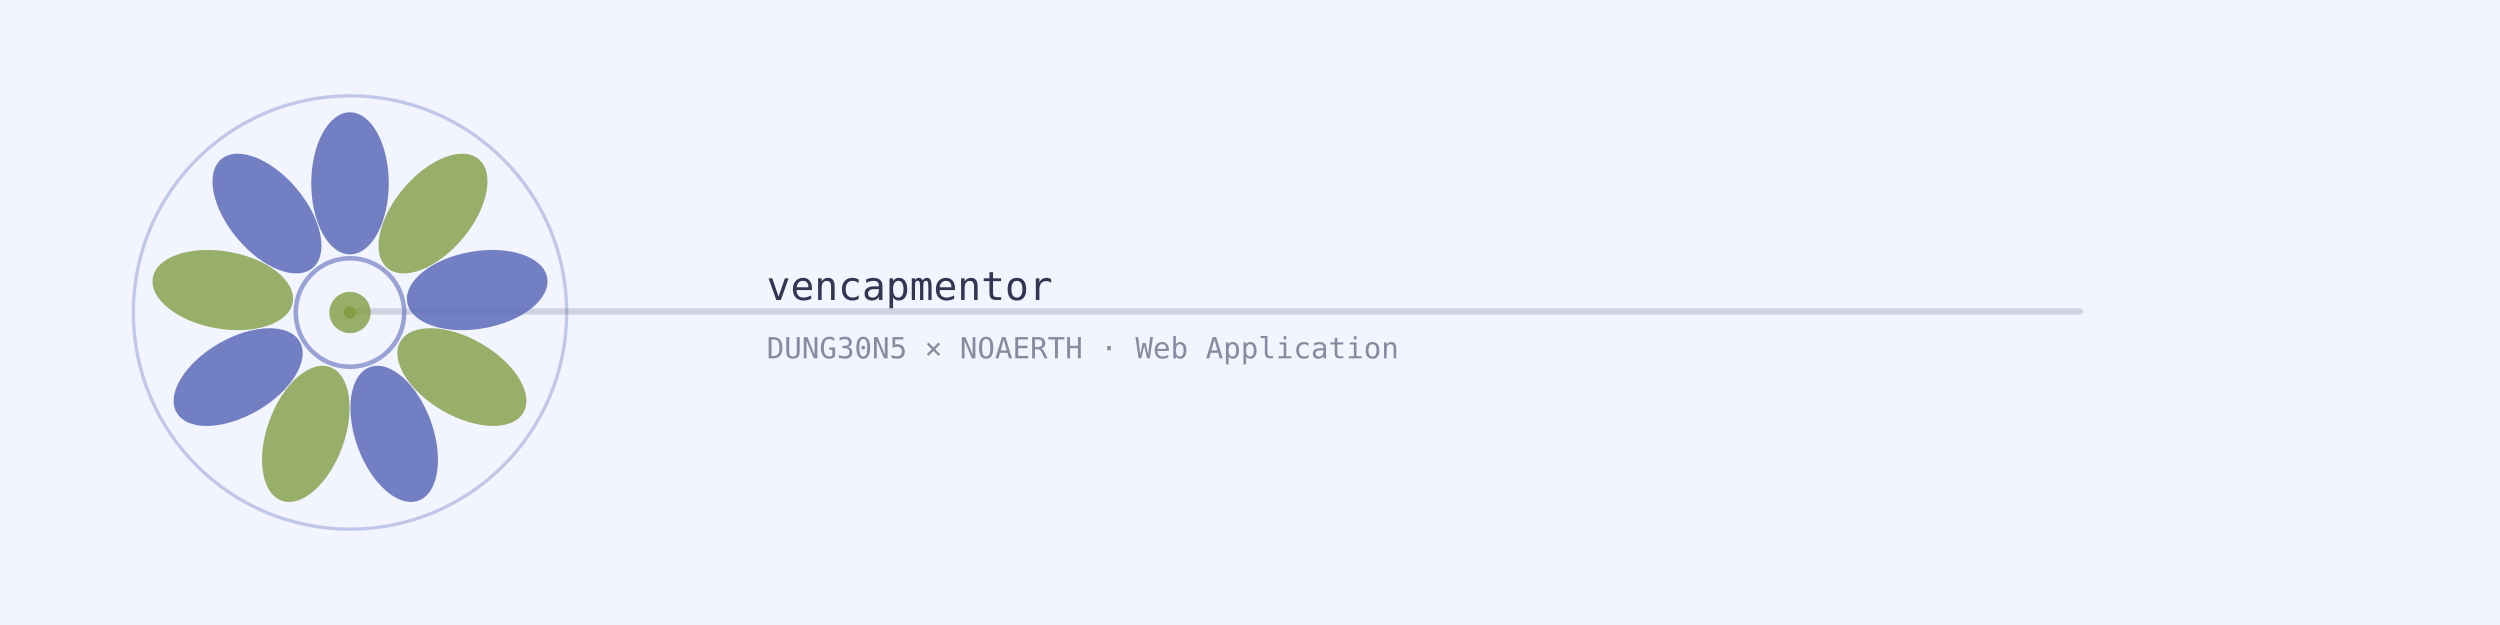
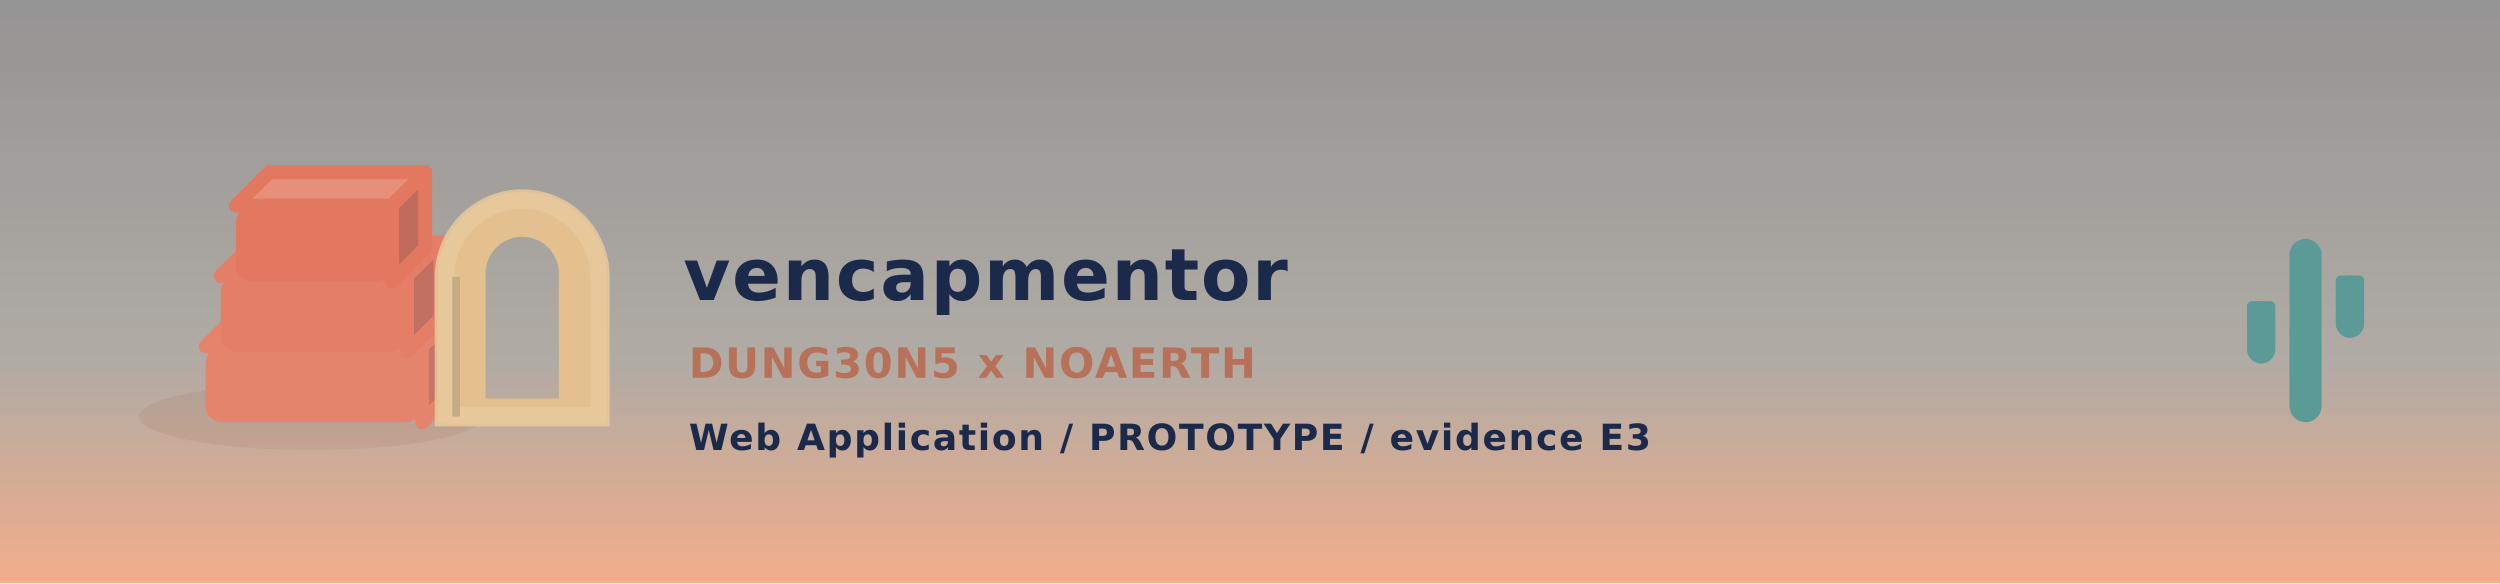
- <svg xmlns="http://www.w3.org/2000/svg" viewBox="0 0 1200 300" width="1200" height="300" role="img" aria-label="vencapmentor identity object">
-   <rect width="1200" height="300" fill="#f2f4ff" />
-   <defs>
-     <linearGradient id="gft" x1="0" y1="0" x2="1" y2="1">
-       <stop offset="0%" stop-color="#6473bc" />
-       <stop offset="100%" stop-color="#829d44" />
-     </linearGradient>
-   </defs>
-   <rect x="168.00" y="148.00" width="832.00" height="3.00" rx="2.00" fill="rgba(31,33,65,0.160)" opacity="1.00" />
+ <svg xmlns="http://www.w3.org/2000/svg" width="900" height="210" viewBox="0 0 900 210" role="img" aria-label="vencapmentor - identity object">
+   <linearGradient id="skyf" x1="0" y1="0" x2="0" y2="1">
+     <stop offset="0" stop-color="#959494" />
+     <stop offset="0.62" stop-color="#b0aba4" />
+     <stop offset="1" stop-color="#f3ad8a" />
+   </linearGradient>
+   <rect width="900" height="210" fill="url(#skyf)" />
+   <rect x="0" y="352" width="900" height="-142" fill="#e9cda3" />
+   <rect x="0" y="352" width="900" height="3" fill="#ebd1a9" />
+   <ellipse cx="112" cy="150" rx="62" ry="12" fill="rgba(138,90,68,0.11)" />
  <g>
-     <ellipse cx="168.00" cy="88.00" rx="18.60" ry="34.10" fill="rgba(100,115,188,0.900)" opacity="1.00" transform="rotate(0.0 168.00 88.00)" />
-     <ellipse cx="207.85" cy="102.51" rx="18.60" ry="34.10" fill="rgba(130,157,68,0.800)" opacity="1.00" transform="rotate(40.0 207.85 102.51)" />
-     <ellipse cx="229.06" cy="139.23" rx="18.60" ry="34.10" fill="rgba(100,115,188,0.900)" opacity="1.00" transform="rotate(80.0 229.06 139.23)" />
-     <ellipse cx="221.69" cy="181.00" rx="18.60" ry="34.10" fill="rgba(130,157,68,0.800)" opacity="1.00" transform="rotate(120.0 221.69 181.00)" />
-     <ellipse cx="189.21" cy="208.26" rx="18.60" ry="34.10" fill="rgba(100,115,188,0.900)" opacity="1.00" transform="rotate(160.0 189.21 208.26)" />
-     <ellipse cx="146.79" cy="208.26" rx="18.60" ry="34.10" fill="rgba(130,157,68,0.800)" opacity="1.00" transform="rotate(200.0 146.79 208.26)" />
-     <ellipse cx="114.31" cy="181.00" rx="18.60" ry="34.10" fill="rgba(100,115,188,0.900)" opacity="1.00" transform="rotate(240.0 114.31 181.00)" />
-     <ellipse cx="106.94" cy="139.23" rx="18.60" ry="34.10" fill="rgba(130,157,68,0.800)" opacity="1.00" transform="rotate(280.0 106.94 139.23)" />
-     <ellipse cx="128.15" cy="102.51" rx="18.60" ry="34.10" fill="rgba(100,115,188,0.900)" opacity="1.00" transform="rotate(320.0 128.15 102.51)" />
-     <circle cx="168.00" cy="150.00" r="26.04" fill="none" stroke="rgba(100,115,188,0.900)" stroke-width="2.17" opacity="0.70" />
-     <circle cx="168.00" cy="150.00" r="9.92" fill="rgba(130,157,68,0.800)" opacity="1.00" />
-     <animate attributeName="opacity" values="0.25;1.0;0.25" dur="15.8s" begin="0s" repeatCount="indefinite" />
+     <path d="M74,124.67 L152,124.67 L164,112.67 L86,112.67 Z" fill="#e99a82" stroke="#e5846c" stroke-width="5" stroke-linejoin="round" />
+     <path d="M152,124.67 L164,112.67 L164,140 L152,152 Z" fill="#c37566" stroke="#e5846c" stroke-width="5" stroke-linejoin="round" />
+     <rect x="74" y="124.67" width="78" height="27.33" rx="6" fill="#e5846c" />
+     <path d="M79.46,99.33 L146.54,99.33 L158.54,87.33 L91.46,87.33 Z" fill="#e8957d" stroke="#e47e66" stroke-width="5" stroke-linejoin="round" />
+     <path d="M146.54,99.33 L158.54,87.33 L158.54,114.67 L146.54,126.67 Z" fill="#c27061" stroke="#e47e66" stroke-width="5" stroke-linejoin="round" />
+     <rect x="79.46" y="99.33" width="67.08" height="27.33" rx="6" fill="#e47e66" />
+     <path d="M84.92,74 L141.08,74 L153.08,62 L96.92,62 Z" fill="#e79079" stroke="#e37861" stroke-width="5" stroke-linejoin="round" />
+     <path d="M141.08,74 L153.08,62 L153.08,89.33 L141.08,101.33 Z" fill="#c16b5d" stroke="#e37861" stroke-width="5" stroke-linejoin="round" />
+     <rect x="84.92" y="74" width="56.16" height="27.33" rx="6" fill="#e37861" />
+     <animate attributeName="opacity" values="0.72;1;0.72" dur="6s" begin="0s" repeatCount="indefinite" />
  </g>
-   <g>
-     <ellipse cx="168.00" cy="88.00" rx="18.60" ry="34.10" fill="none" opacity="1.00" transform="rotate(0.0 168.00 88.00)" />
-     <ellipse cx="207.85" cy="102.51" rx="18.60" ry="34.10" fill="none" opacity="1.00" transform="rotate(40.0 207.85 102.51)" />
-     <ellipse cx="229.06" cy="139.23" rx="18.60" ry="34.10" fill="none" opacity="1.00" transform="rotate(80.0 229.06 139.23)" />
-     <ellipse cx="221.69" cy="181.00" rx="18.60" ry="34.10" fill="none" opacity="1.00" transform="rotate(120.0 221.69 181.00)" />
-     <ellipse cx="189.21" cy="208.26" rx="18.60" ry="34.10" fill="none" opacity="1.00" transform="rotate(160.0 189.21 208.26)" />
-     <ellipse cx="146.79" cy="208.26" rx="18.60" ry="34.10" fill="none" opacity="1.00" transform="rotate(200.0 146.79 208.26)" />
-     <ellipse cx="114.31" cy="181.00" rx="18.60" ry="34.10" fill="none" opacity="1.00" transform="rotate(240.0 114.31 181.00)" />
-     <ellipse cx="106.94" cy="139.23" rx="18.60" ry="34.10" fill="none" opacity="1.00" transform="rotate(280.0 106.94 139.23)" />
-     <ellipse cx="128.15" cy="102.51" rx="18.60" ry="34.10" fill="none" opacity="1.00" transform="rotate(320.0 128.15 102.51)" />
-     <circle cx="168.00" cy="150.00" r="26.04" fill="none" stroke="none" stroke-width="2.17" opacity="0.70" />
-     <circle cx="168.00" cy="150.00" r="9.92" fill="none" opacity="1.00" />
-     <animateTransform attributeName="transform" type="rotate" values="0.0 0.00 0.00 360.0 0.00 0.00" dur="31.6s" begin="0s" repeatCount="indefinite" />
-   </g>
-   <g>
-     <circle cx="168.00" cy="150.00" r="104.00" fill="none" stroke="rgba(100,115,188,0.350)" stroke-width="1.60" opacity="1.00" />
-     <animate attributeName="opacity" values="0.25;1.0;0.25" dur="15.8s" begin="0s" repeatCount="indefinite" />
-   </g>
-   <circle cx="168" cy="150" r="3" fill="rgba(130,157,68,0.900)">
-     <animate attributeName="opacity" values="0.35;0.95;0.35" dur="15.8s" begin="0s" repeatCount="indefinite" />
-   </circle>
-   <text x="368" y="144" font-family="ui-monospace,Menlo,monospace" font-size="19" fill="rgba(31,33,65,0.900)">vencapmentor</text>
-   <text x="368" y="172" font-family="ui-monospace,Menlo,monospace" font-size="14" fill="rgba(31,33,65,0.500)">DUNG30N5 × NOAERTH · Web Application</text>
+   <path d="M160,150 L160,99.68 A28,28 0 0 1 216,99.68 L216,150 Z M172.32,146 L172.32,98.43 A15.68,15.68 0 0 1 203.68,98.43 L203.68,146 Z" fill="#e3c08d" fill-rule="evenodd" stroke="#e3c08d" stroke-width="5" stroke-linejoin="round" />
+   <path d="M160,150 L160,99.68 A28,28 0 0 1 216,99.68 L216,150 Z" fill="none" stroke="#e8c99d" stroke-width="7" stroke-linecap="round" opacity="0.85" />
+   <rect x="162.8" y="99.68" width="2.8" height="50.32" fill="#c7ab84" />
+   <text x="246" y="108" font-family="Verdana,DejaVu Sans,sans-serif" font-size="26" font-weight="700" letter-spacing="0.6" fill="#1b2a4a" text-anchor="start">vencapmentor</text>
+   <text x="248" y="136" font-family="Verdana,DejaVu Sans,sans-serif" font-size="15" font-weight="700" letter-spacing="0.6" fill="#b87159" text-anchor="start">DUNG30N5 x NOAERTH</text>
+   <text x="248" y="162" font-family="Verdana,DejaVu Sans,sans-serif" font-size="13" font-weight="700" letter-spacing="0.6" fill="#1b2a4a" text-anchor="start">Web Application  /  PROTOTYPE  /  evidence E3</text>
+   <rect x="824.22" y="86" width="11.56" height="66" rx="5.78" fill="#5b9a97" />
+   <rect x="808.92" y="108.44" width="10.2" height="22.44" rx="5.1" fill="#5b9a97" />
+   <rect x="808.92" y="108.44" width="10.2" height="6.6" rx="1.7" fill="#5b9a97" />
+   <rect x="840.88" y="99.2" width="10.2" height="22.44" rx="5.1" fill="#5b9a97" />
+   <rect x="840.88" y="99.2" width="10.2" height="6.6" rx="1.7" fill="#5b9a97" />
</svg>
